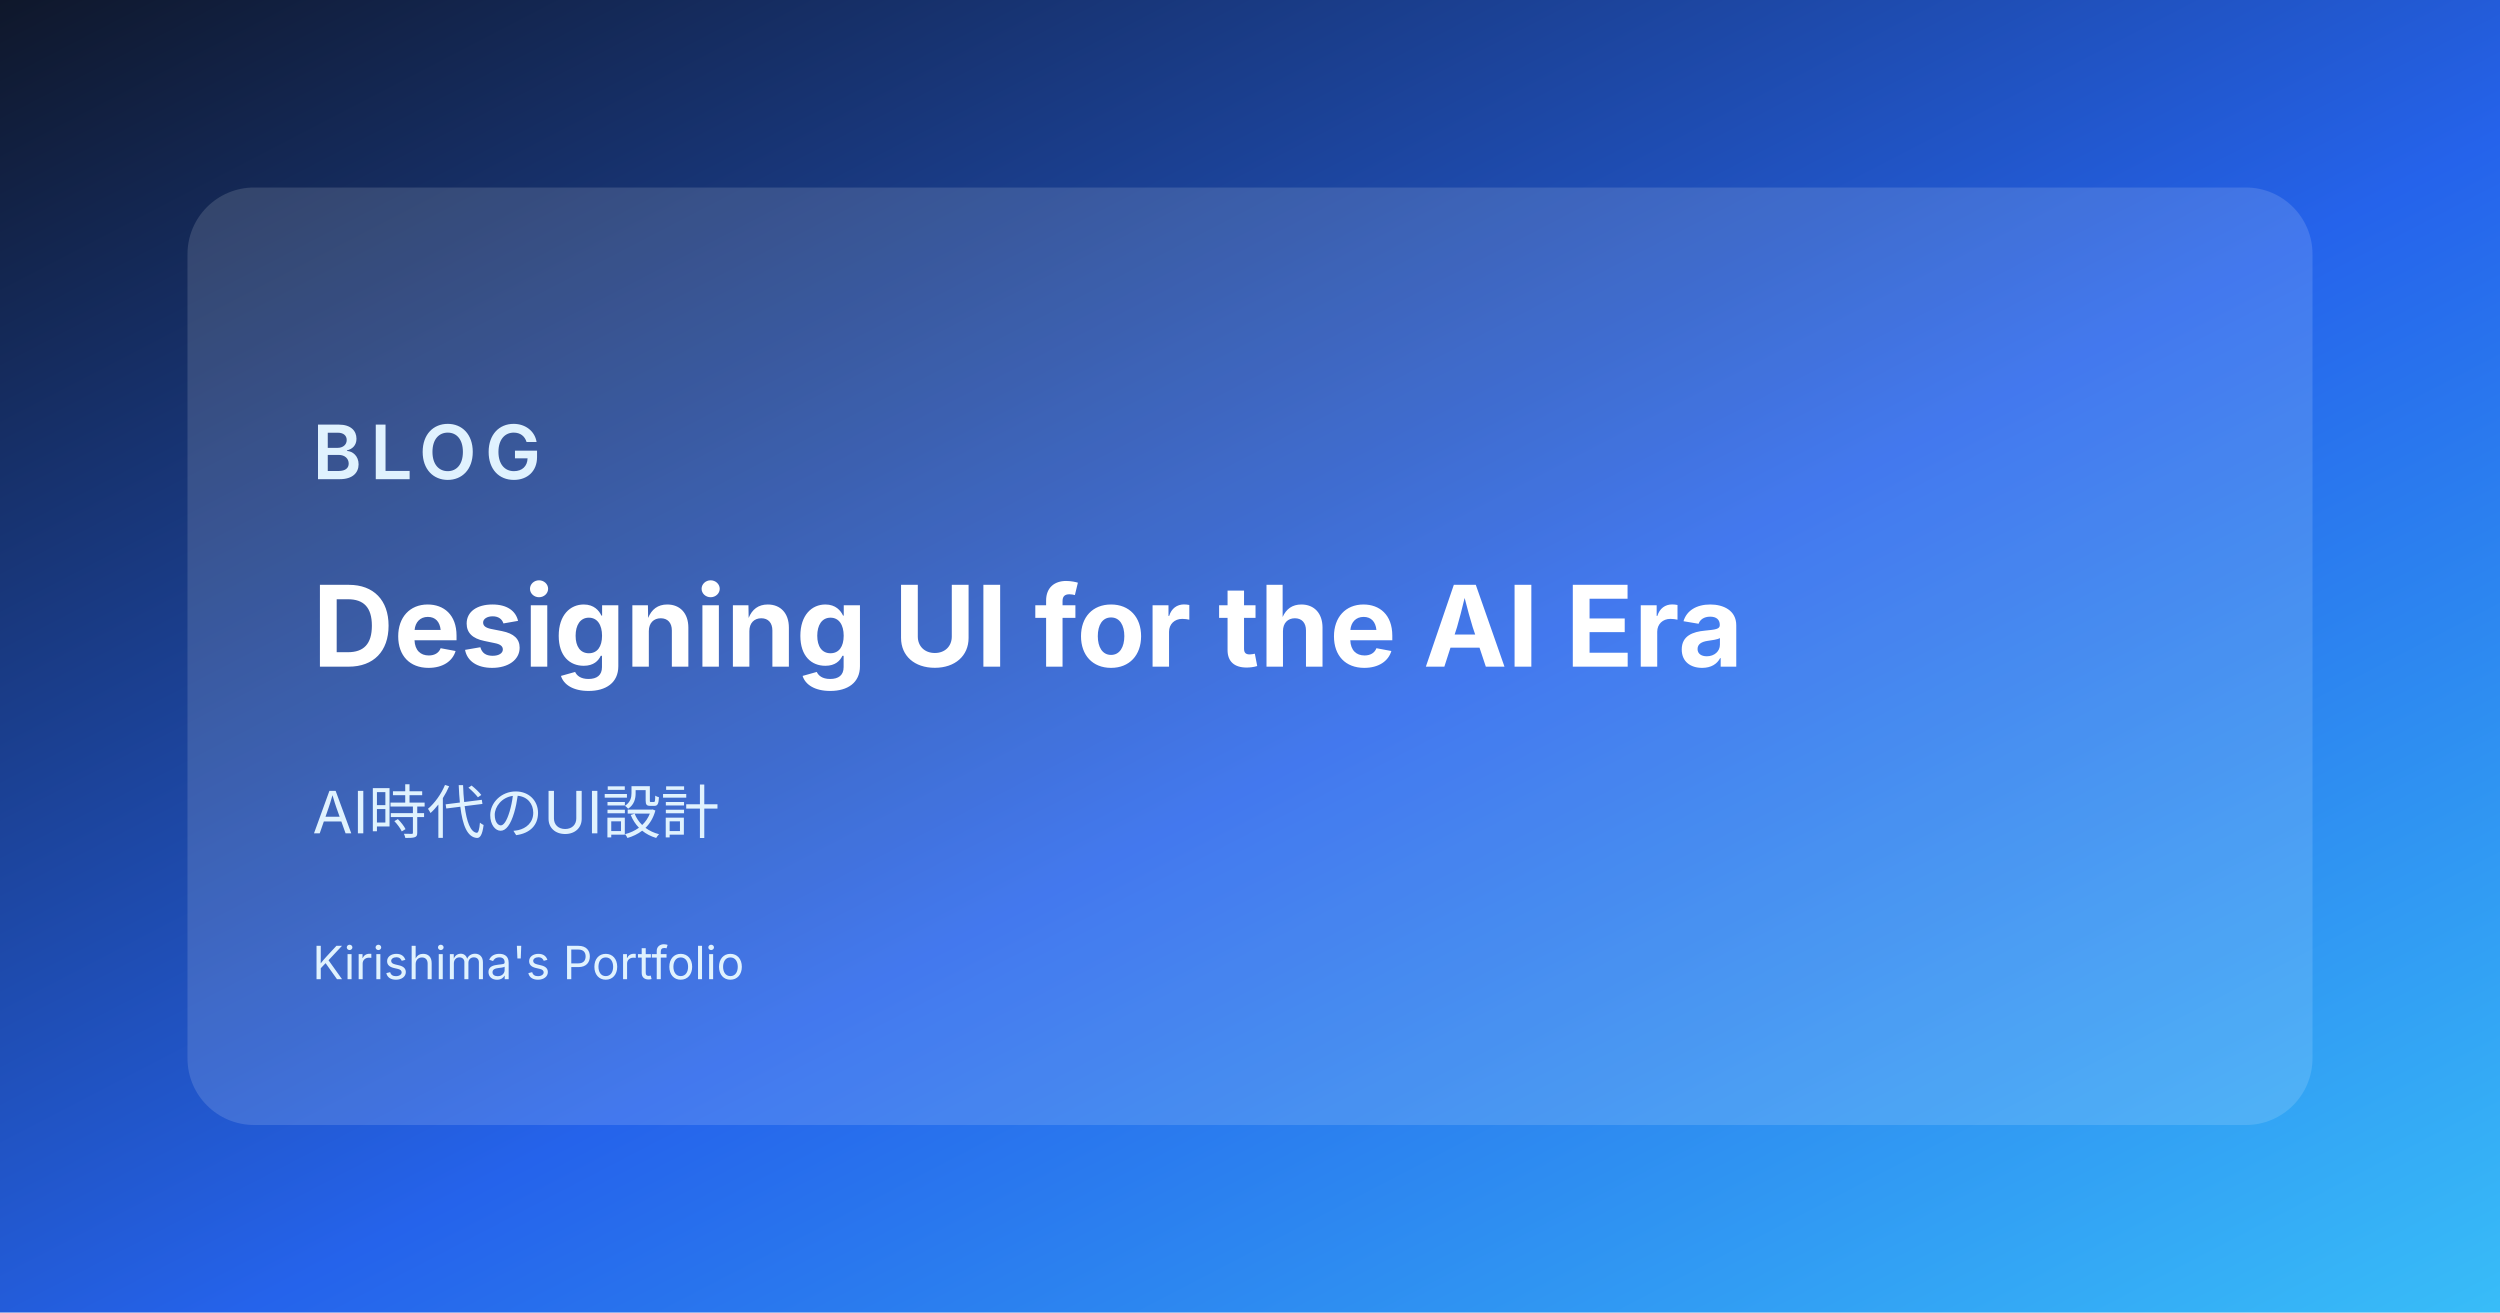
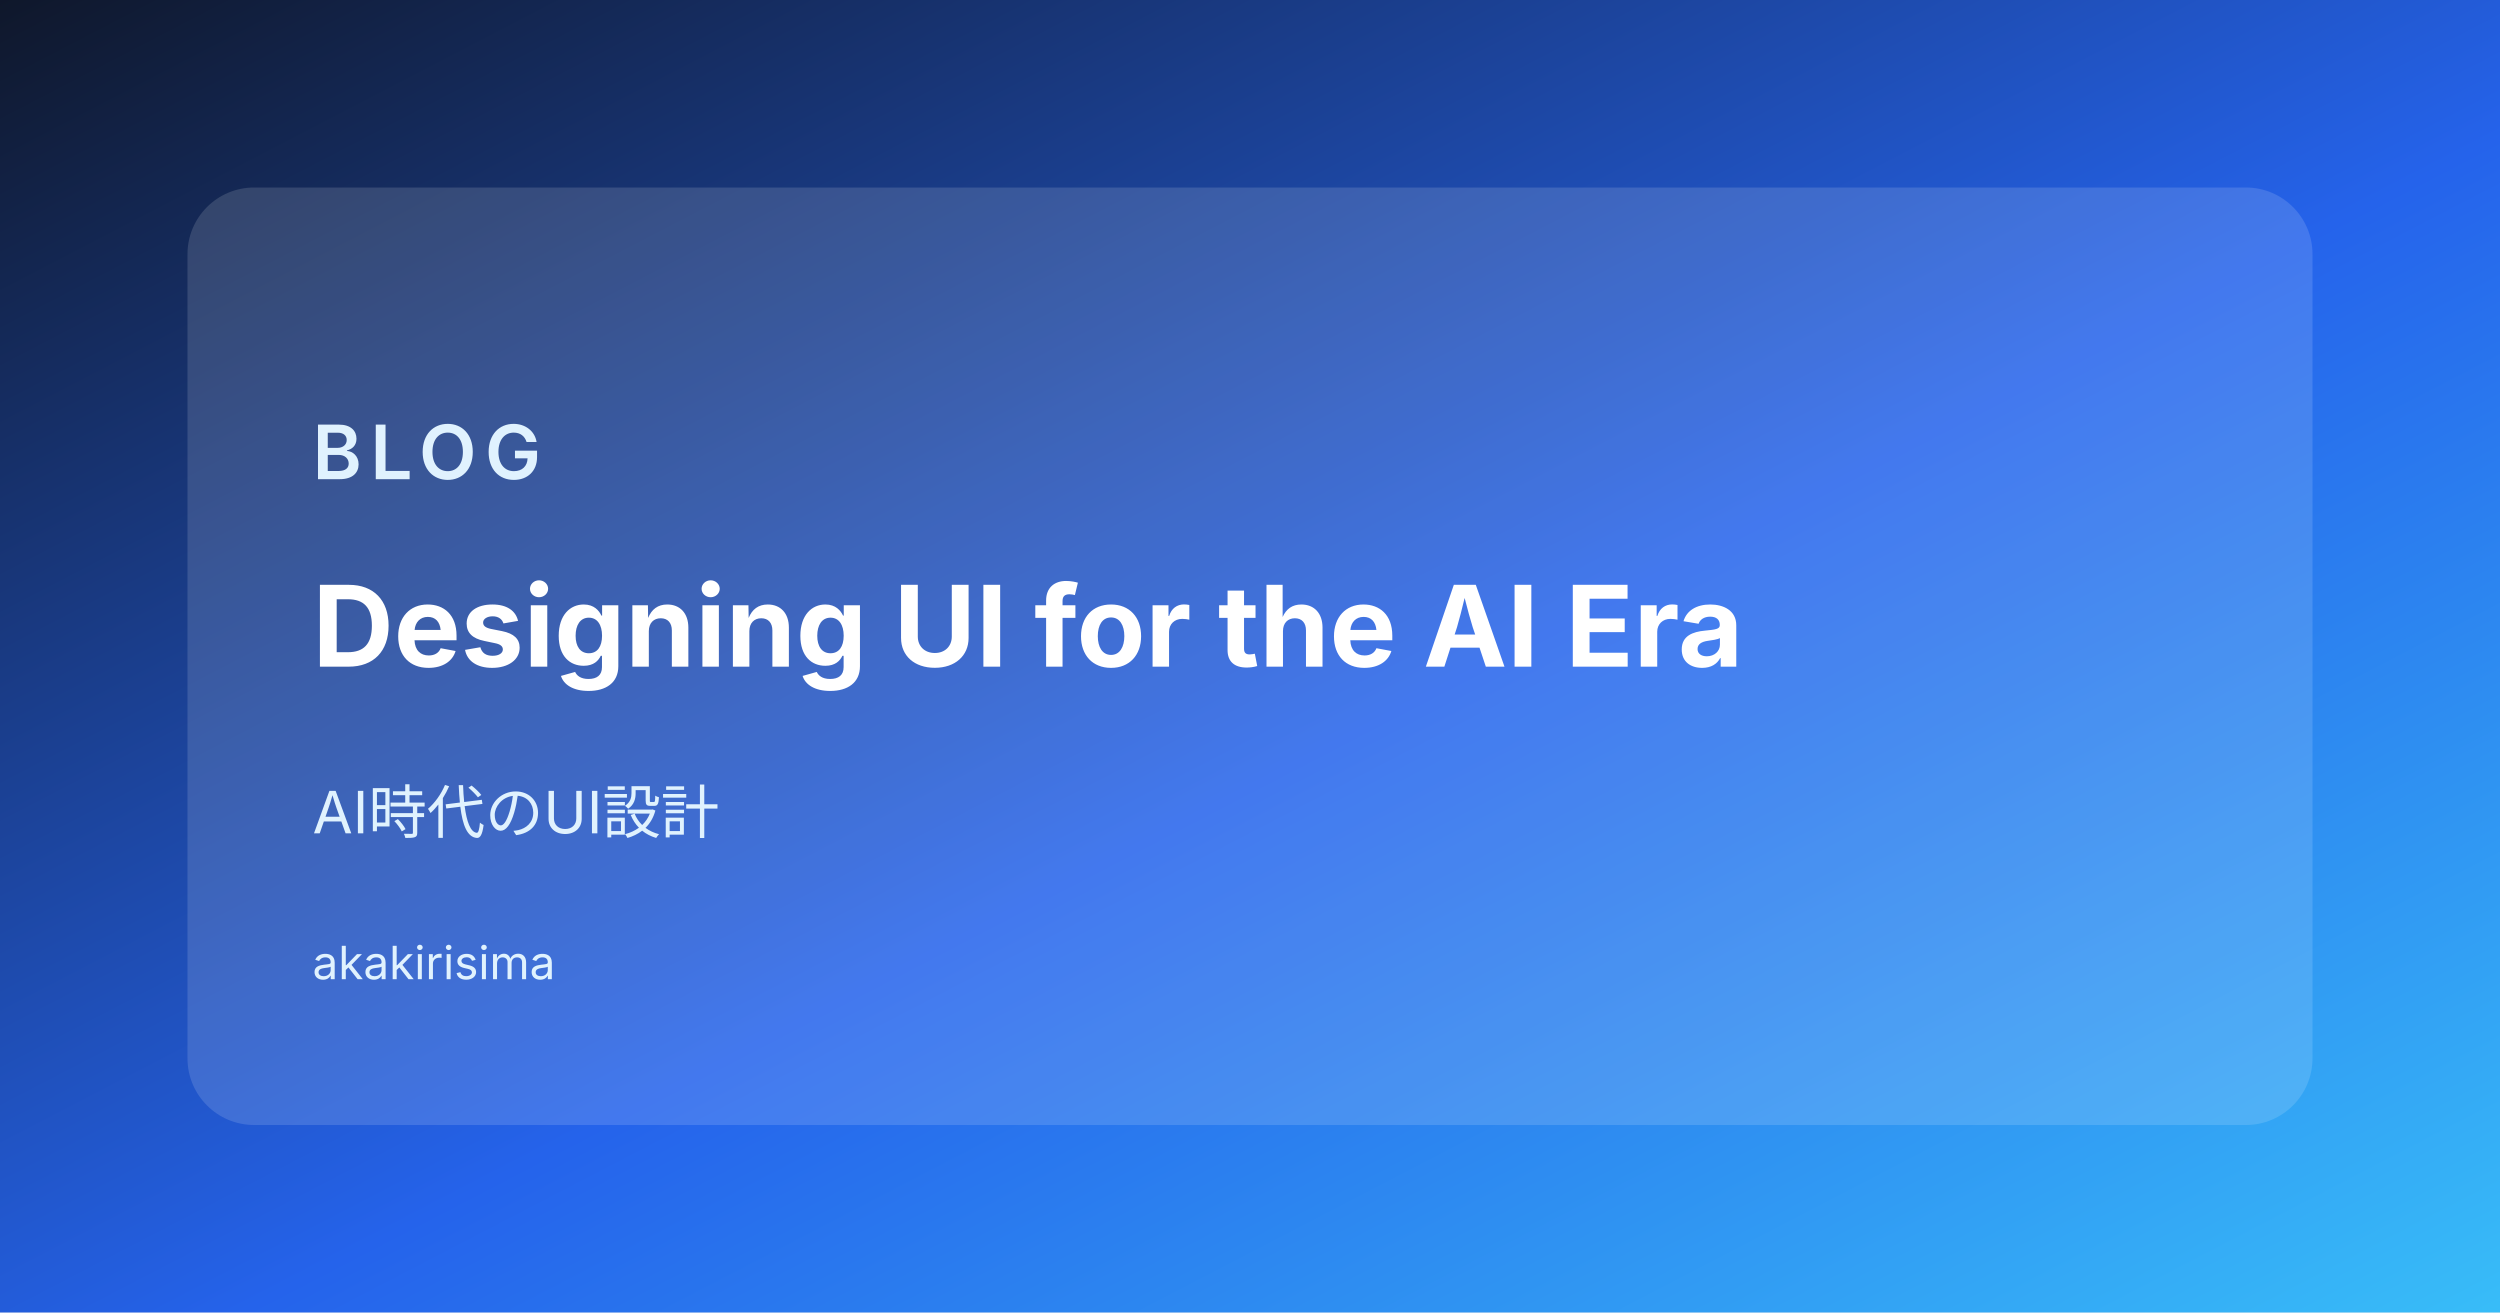
<svg xmlns="http://www.w3.org/2000/svg" width="1200" height="630" viewBox="0 0 1200 630" fill="none">
  <defs>
    <linearGradient id="bg" x1="0" y1="0" x2="1" y2="1">
      <stop offset="0%" stop-color="#0F172A" />
      <stop offset="55%" stop-color="#2563EB" />
      <stop offset="100%" stop-color="#38BDF8" />
    </linearGradient>
  </defs>
  <rect width="1200" height="630" fill="url(#bg)" />
  <rect x="90" y="90" width="1020" height="450" rx="32" fill="rgba(255,255,255,0.14)" />
  <text x="150" y="230" font-family="'Inter', 'Noto Sans JP', sans-serif" font-size="36" font-weight="600" fill="#E0F2FE" letter-spacing="4">
    BLOG
  </text>
  <text x="150" y="320" font-family="'Inter', 'Noto Sans JP', sans-serif" font-size="54" font-weight="700" fill="#FFFFFF">
    Designing UI for the AI Era
  </text>
  <text x="150" y="400" font-family="'Inter', 'Noto Sans JP', sans-serif" font-size="28" fill="#E0F2FE">
    AI時代のUI設計
  </text>
  <text x="150" y="470" font-family="'Inter', 'Noto Sans JP', sans-serif" font-size="22" fill="#E0F2FE">
-     Kirishima's Portfolio
+     akakirisima
  </text>
</svg>
